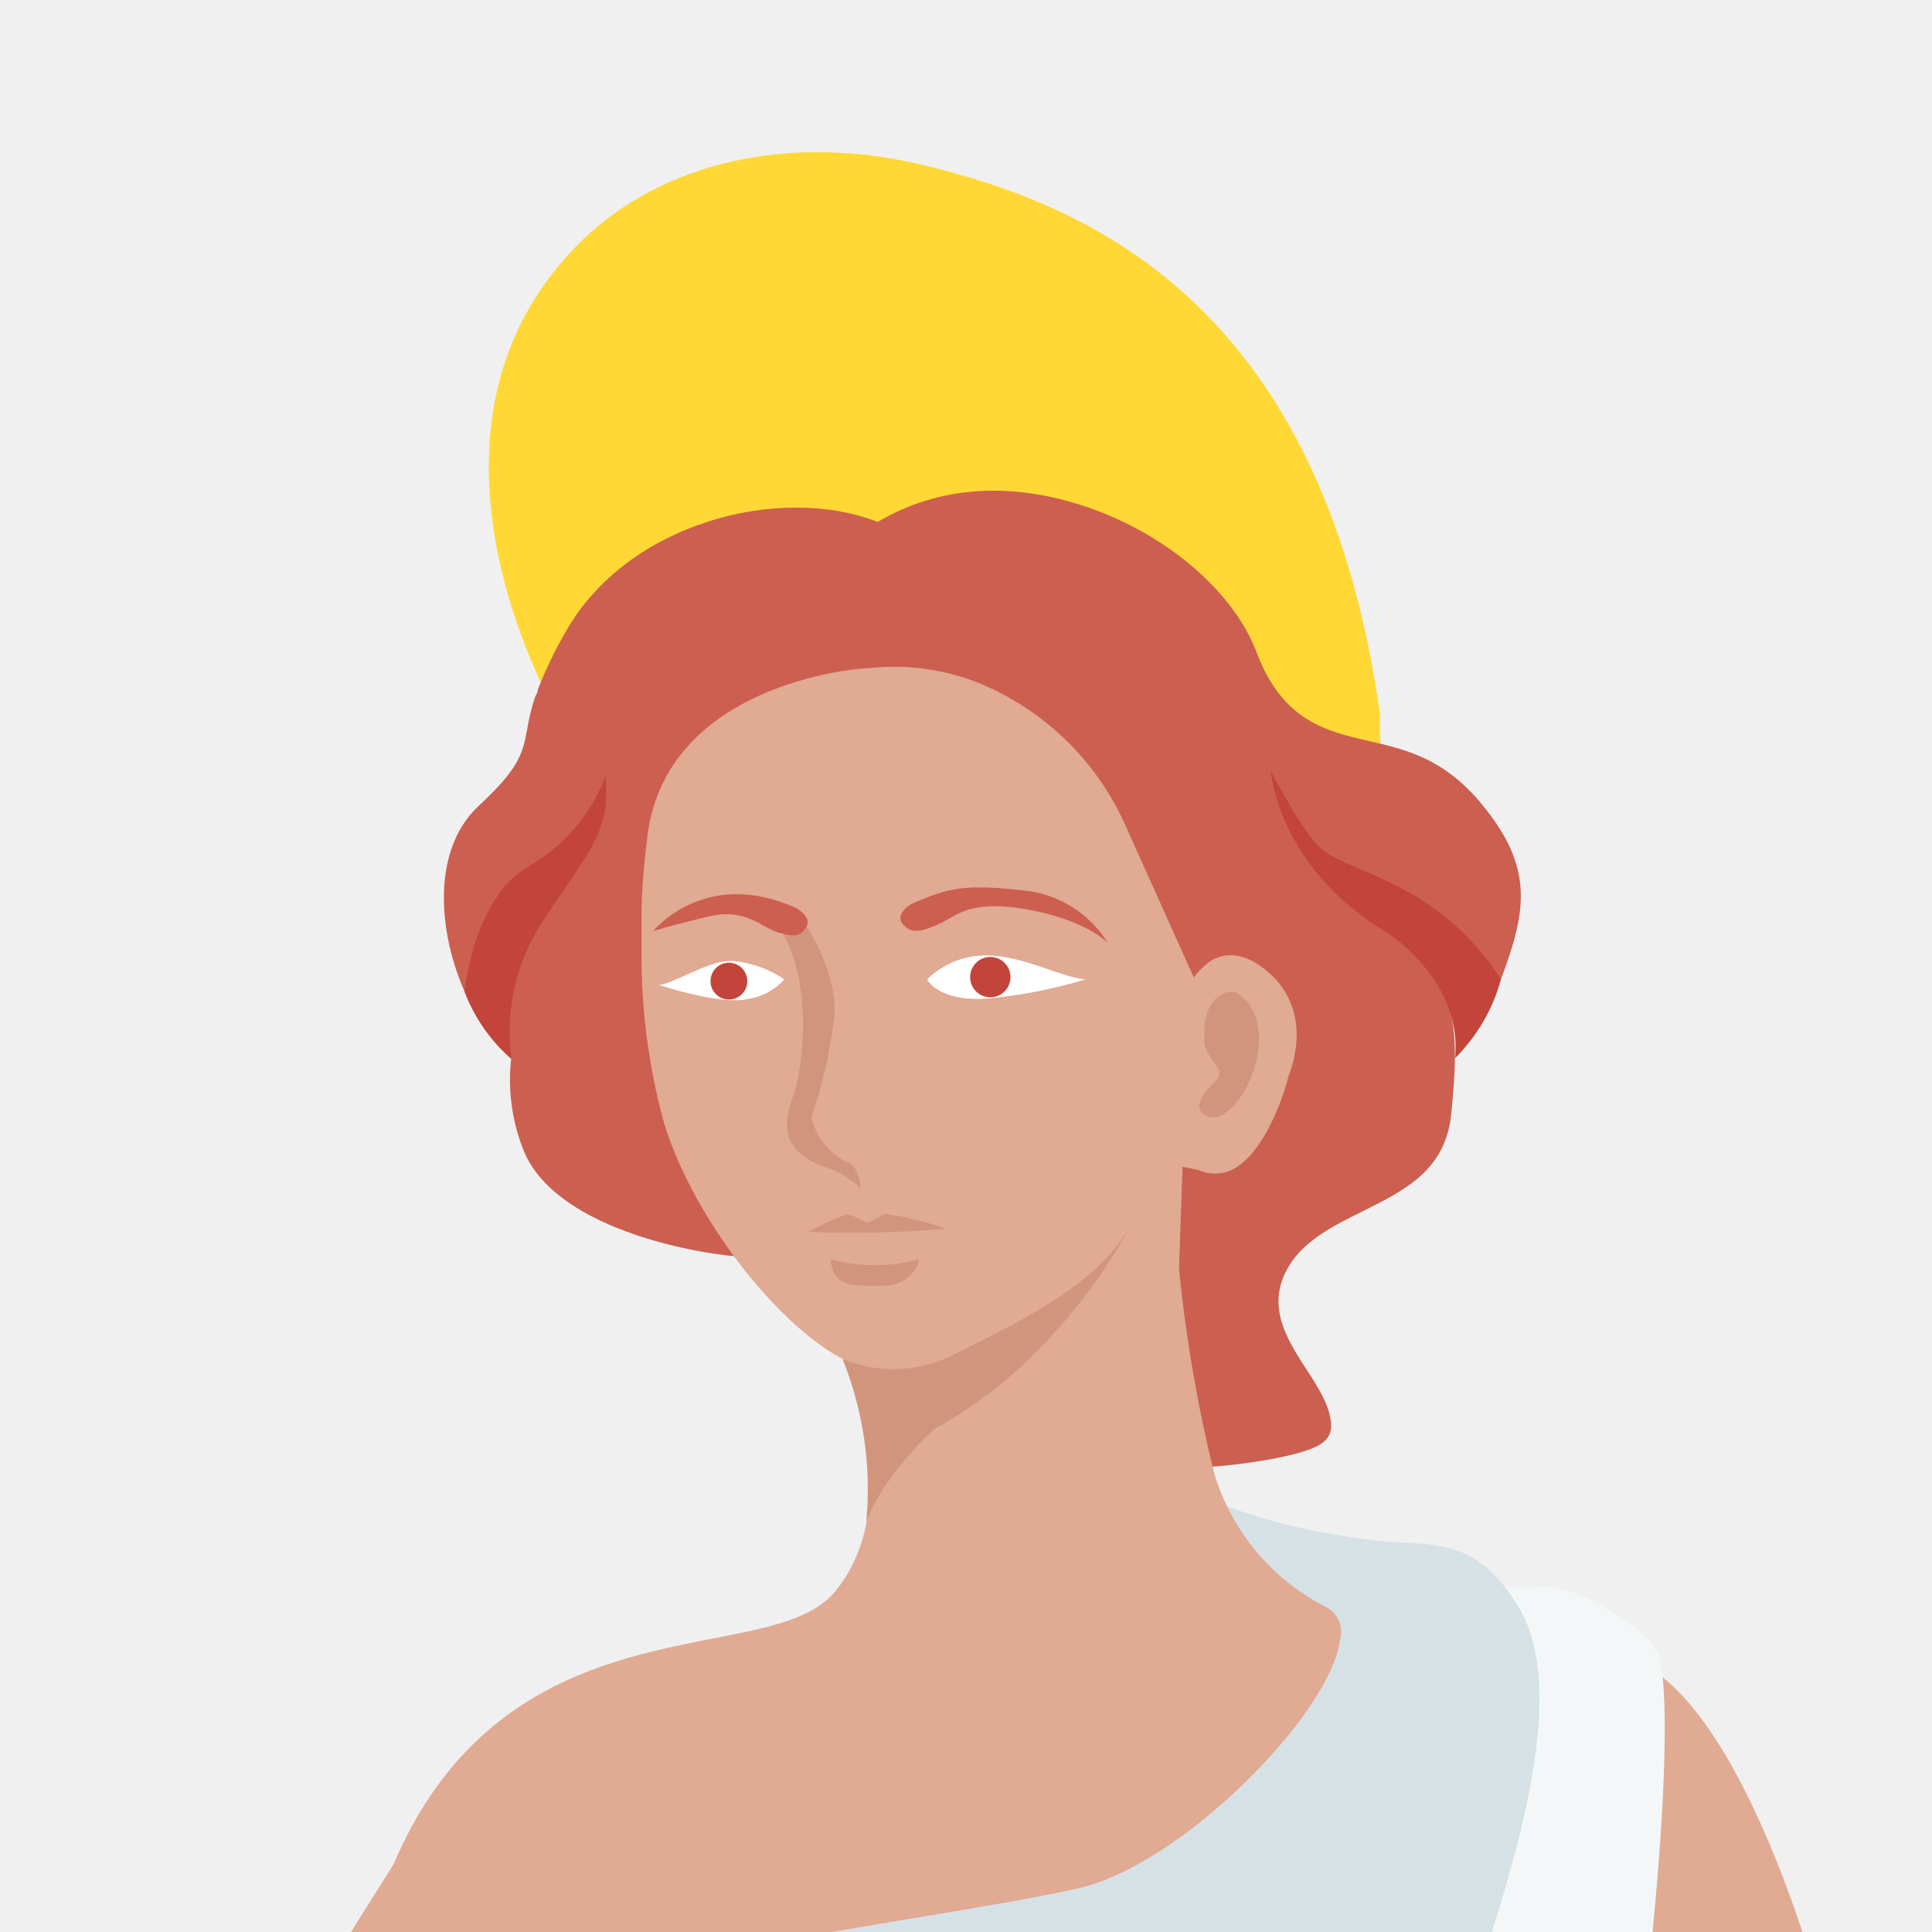
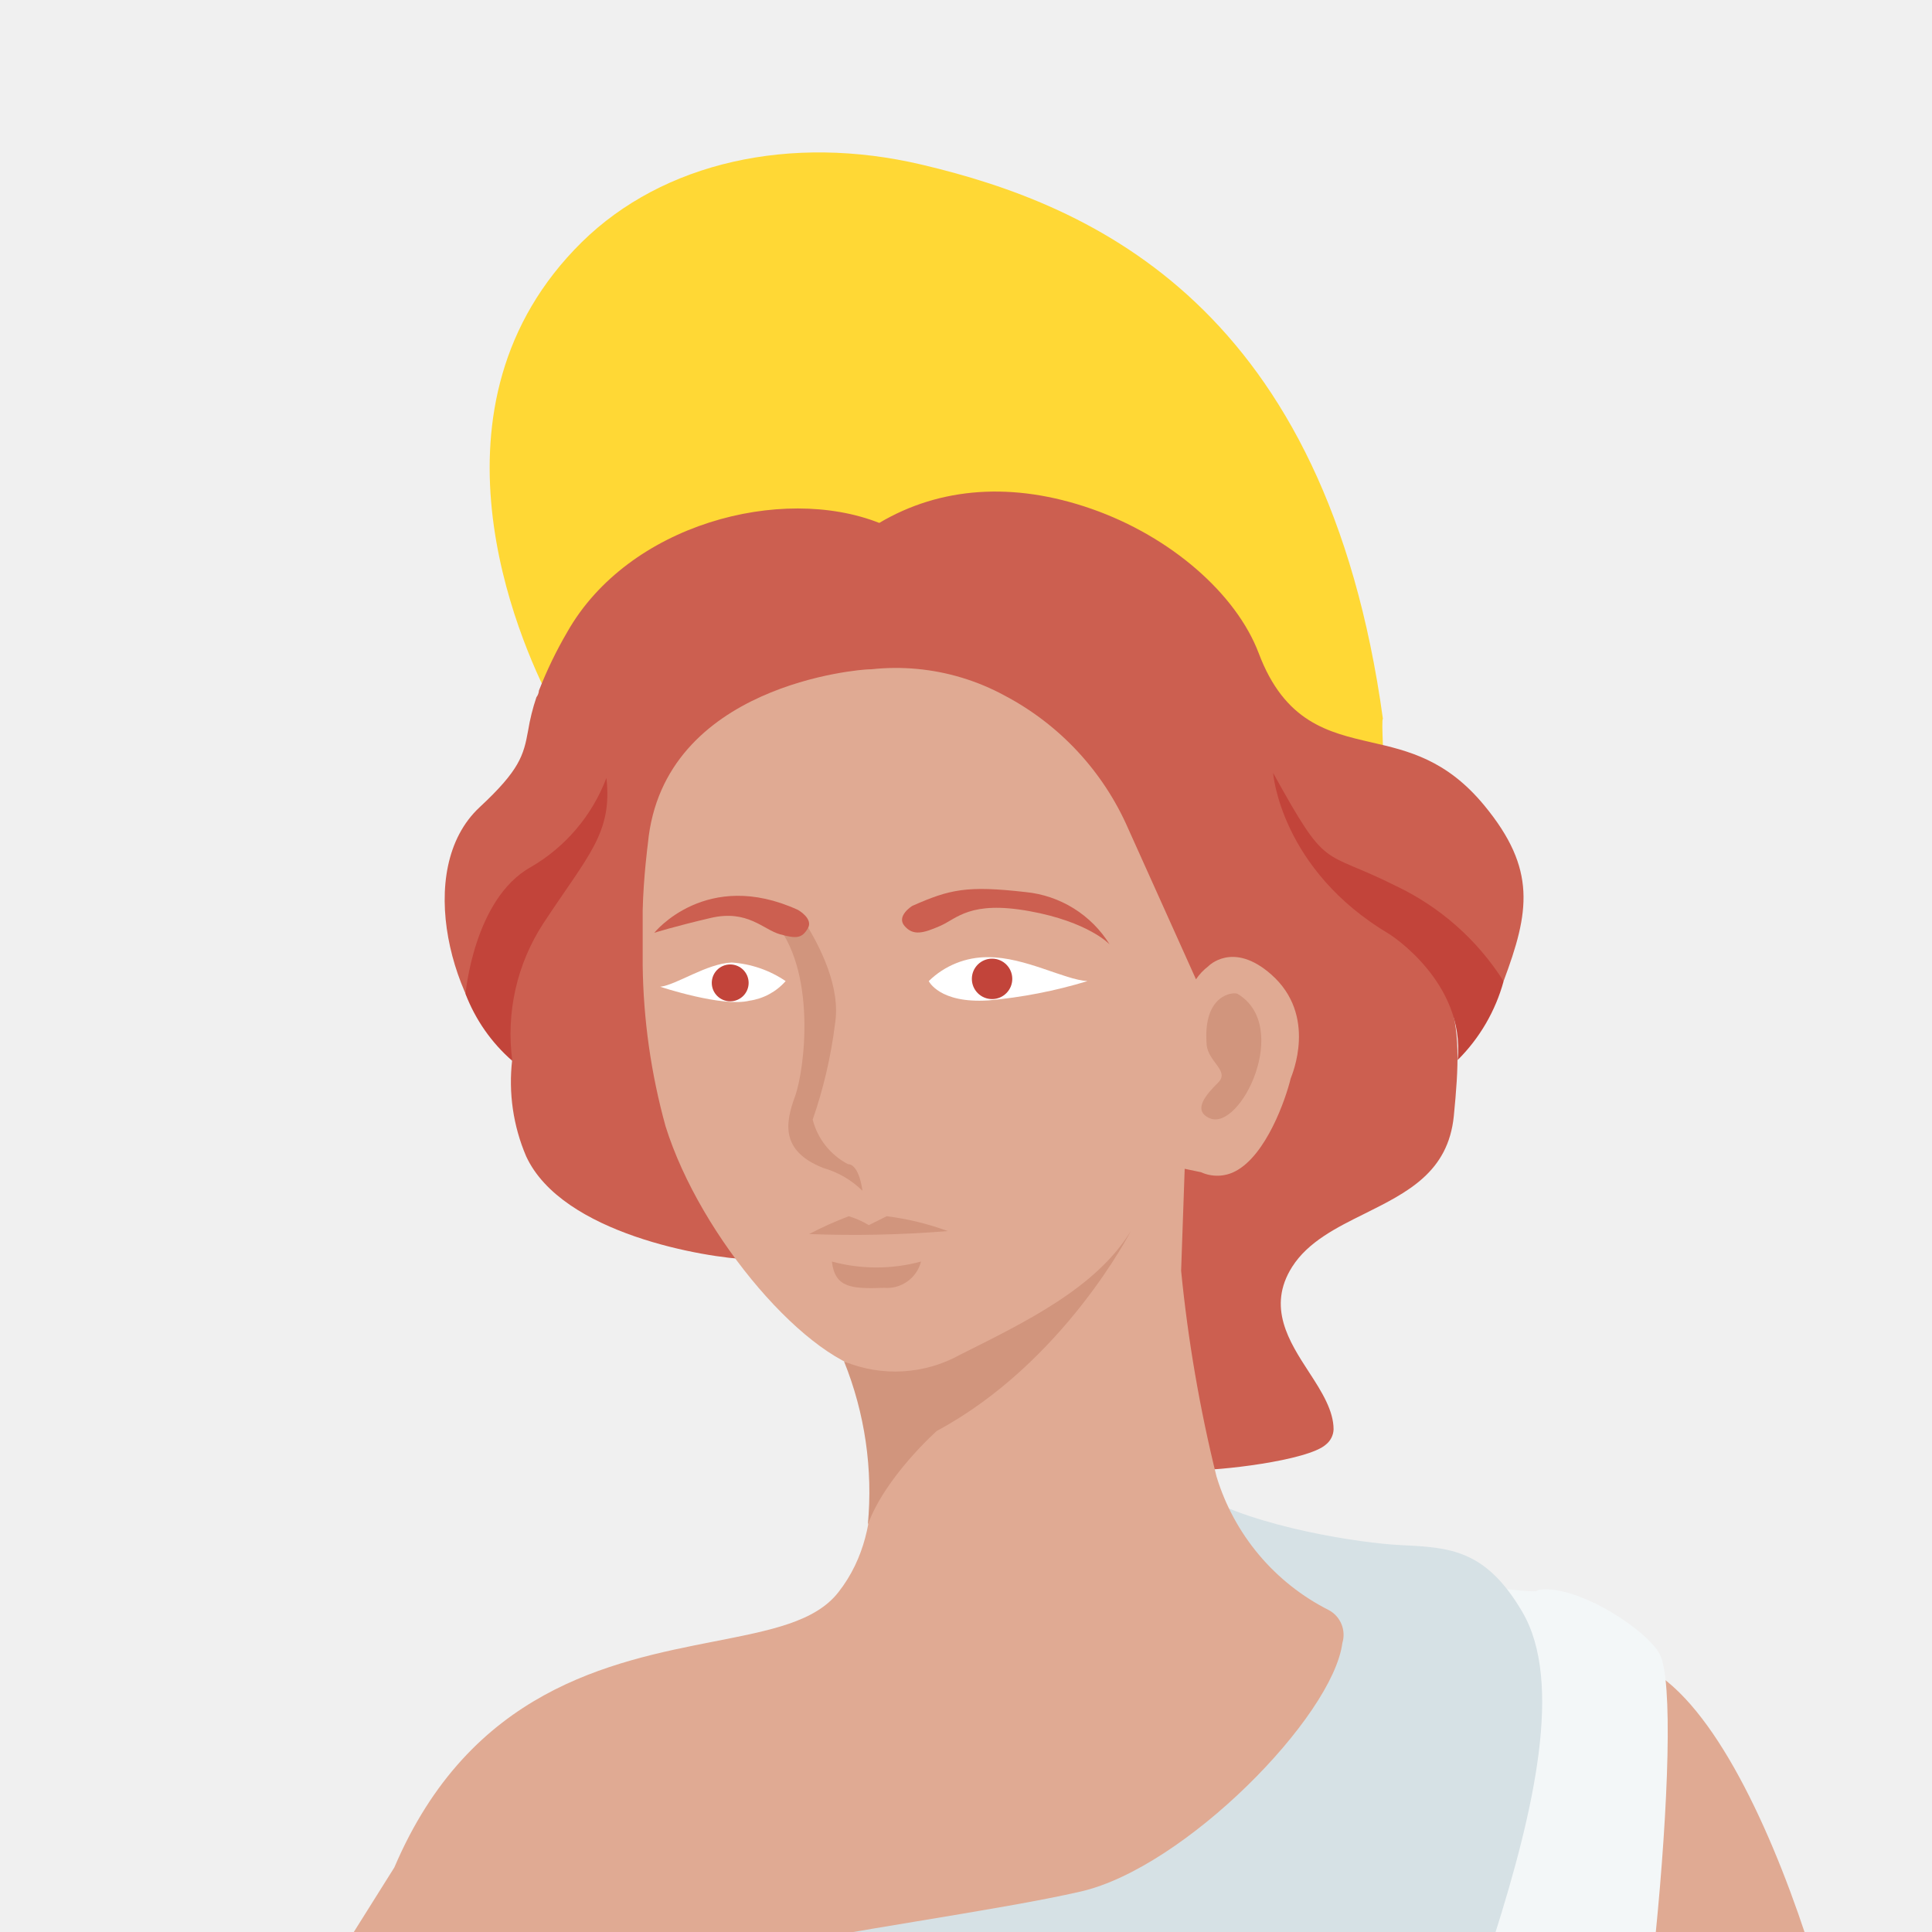
- <svg xmlns="http://www.w3.org/2000/svg" id="Layer_1" width="130.232" height="130.232" data-name="Layer 1" version="1.1">
+ <svg xmlns="http://www.w3.org/2000/svg" id="Layer_1" data-name="Layer 1" version="1.1" width="30" height="30" viewBox="0 0 130 130">
  <defs id="defs4">
    <clipPath id="clipPath2105" clipPathUnits="userSpaceOnUse">
      <path id="rect2107" d="M290.286 17.306h130.232v130.232H290.286z" style="fill:#f3f7f8;fill-opacity:1;stroke:none;stroke-width:1.757;stroke-linecap:round" />
    </clipPath>
    <clipPath id="clipPath2109" clipPathUnits="userSpaceOnUse">
      <path id="rect2111" d="M290.286 17.306h130.232v130.232H290.286z" style="fill:#f3f7f8;fill-opacity:1;stroke:none;stroke-width:1.757;stroke-linecap:round" />
    </clipPath>
    <style id="style2">.cls-1{fill:#e0aa93}.cls-5{fill:#cc5f50}.cls-12{fill:#d1957d}.cls-13{fill:#c2443a}.cls-14{fill:#fff}</style>
  </defs>
  <g id="layer2" transform="translate(-15.723 -5.306)">
    <g id="g946" transform="translate(-578 -12)">
      <path id="path2063" d="M704.268 129.402c.064 4.522-.518 11.51-1.301 18.135h12.256c-2.626-7.908-6.524-16.058-10.955-18.135z" class="cls-1" />
      <path id="path2065" d="M693.994 124.152c-.352-.012-.57.01-.517.1 3.17 5.343 1.228 14.524-1.483 23.285h13.123c.873-8.778 1.185-17.25.28-18.935-.9-1.69-5.749-4.8-8.229-4.3.157.233-2.116-.114-3.174-.15z" style="fill:#f3f7f8" />
      <path id="path2067" d="M674.396 117.842c1 1.67.12 6.82 3.08 8.4 1.41.75 2.471 1.19 2.231 3-.81 6.12-7.45 11-14.77 12.65-2.83.65-6.48 1.11-10.74 1.81-6.273 1.033-14.132 2.335-19.392 3.835h59.482c2.653-8.384 4.645-17.062 1.86-21.785-2.47-4.2-4.87-4.32-8.19-4.48-2.63-.13-9.71-1.18-13.56-3.43z" style="fill:#d6e1e5" />
      <path id="path2069" d="M634.527 62.232c4.87-8.6 13.3-8.42 20.42-6 4.44-2.49 7.83-2.75 13.32-.82 5.76 2 8.38 5.79 10.06 10.27 1.43 3.8 5.59 3 8.45 3.61.14 0-.14-3.65 0-3.61-3.81-27.72-19.45-34.56-31-37.29-8.88-2.1-17.44-.16-22.9 5.2-11.16 11-4.31 26.66-2.06 31 .39-.74 3.12-1.32 3.71-2.36z" style="fill:#ffd835" />
      <path id="path2071" d="M684.797 77.522a73.83 73.83 0 0 0 10.1 5.8c1.74-4.65 2.24-7.53-1.3-11.82-2.54-3.08-5.12-3.68-7.62-4.25-2.86-.66-5.81-1.34-7.56-6-1.52-4-5.92-7.84-11.23-9.7-5.31-1.86-10.24-1.47-14.3.94-6.59-2.6-16.88.07-21 7.35a27.67 27.67 0 0 0-1.9 3.93.83.83 0 0 1-.17.45 14.11 14.11 0 0 0-.56 2.25c-.3 1.67-.58 2.66-3.26 5.15-4.5 4.19-1.86 13.57 2.19 17a12.74 12.74 0 0 0 .94 6.49c2.42 5.24 12.12 6.83 15 6.94a51.58 51.58 0 0 1-4.71-10l12.98-26.62c1.79-.23 3.63-3 10.92 5.39a.77.77 0 0 1 .06.11.78.78 0 0 1 .07.1l8.57 15.07 6.2 5.09a15.45 15.45 0 0 1-4.84 3.54 4.14 4.14 0 0 1-2.58.44l-.16 4.67s1.81 10.49 3.32 16.38c1.64.07 7.8-.62 9-1.73a1.37 1.37 0 0 0 .5-1c0-1.26-.78-2.52-1.65-3.85-1.34-2.06-2.85-4.39-1.14-7.09 1.07-1.69 3-2.65 4.88-3.58 2.89-1.44 5.62-2.79 6-6.57.65-6.61.53-10.05-6.81-14.84l.39-.86c.11-.02-.38.79-.33.82z" class="cls-5" />
      <path id="path2073" d="M655.428 62.316a15.32 15.32 0 0 0-3.1.026h-.111c-.57 0-13.889 1-14.899 11.72 0 0-.301 2.28-.351 4.51v3.66a42.57 42.57 0 0 0 1.54 10.86c2.34 7.49 9.64 16 14.21 16.57l.62 1.77a6.62 6.62 0 0 1-.82 0 6.85 6.85 0 0 1-1.13-.24c.74 2.31 2.31 8.73-1.25 13.25-1.56 2-4.569 2.57-8.389 3.32-6.91 1.36-16.38 3.219-21.49 15.199l-2.873 4.576h32.404c1.893-.326 3.8-.65 5.658-.955 4.22-.7 8.21-1.36 11-2 7-1.61 16.95-11.75 17.6-16.72a1.89 1.89 0 0 0-.9-2.21 14.91 14.91 0 0 1-7.569-9 97.5 97.5 0 0 1-2.38-13.84l.24-6.86 1.1.23a2.63 2.63 0 0 0 2.3-.06c2.09-1.08 3.4-4.87 3.73-6.24.09-.26 1.82-4.24-1.3-7-2.6-2.3-4.25-.55-4.25-.55a3.66 3.66 0 0 0-.82.87l-4.561-10.14a18.47 18.47 0 0 0-8.309-8.95 15.32 15.32 0 0 0-5.9-1.796z" class="cls-1" />
      <path id="path2075" d="M650.517 108.912a9 9 0 0 0 7.81-.45c4.41-2.21 9.16-4.5 11.49-8.33 0 0-4.51 8.86-13.06 13.46 0 0-3.49 3.1-4.64 6.31a23.5 23.5 0 0 0-1.6-10.99z" class="cls-12" />
      <path id="path2077" d="M628.197 88.692a13.61 13.61 0 0 1 2.09-9.26c3-4.57 4.66-6.06 4.24-9.78a11.73 11.73 0 0 1-5.09 6c-3.83 2.13-4.39 8.53-4.39 8.53a11.37 11.37 0 0 0 3.15 4.51z" class="cls-13" />
      <path id="path2079" d="M679.387 69.312s.49 6.51 7.84 10.86c0 0 5.1 3.22 4.58 8.46a11.91 11.91 0 0 0 3.09-5.3 17.4 17.4 0 0 0-7.26-6.42c-5.06-2.54-4.53-.87-8.25-7.6z" class="cls-13" />
      <path id="path2081" d="M676.997 84.182c-.25-.15-2.36 0-2.08 3.42.1 1.16 1.56 1.76.78 2.54s-1.79 1.88-.57 2.41c2.08.88 5.51-6.2 1.87-8.37z" class="cls-12" />
      <path id="path2083" d="M650.787 95.642a4.69 4.69 0 0 1-2.38-3 31.4 31.4 0 0 0 1.5-6.42c.4-2.44-.93-5.17-2.26-7.24l-1.92.23c3 3.31 2.14 10.1 1.49 11.87-.65 1.77-1 3.68 1.92 4.82a6.16 6.16 0 0 1 2.62 1.53c-.27-1.9-.97-1.79-.97-1.79z" class="cls-12" />
      <path id="path2085" d="M647.417 78.532s1.06.59.66 1.25-.75.7-1.87.39c-1.12-.31-2.18-1.68-4.66-1.1-2.48.58-3.8 1-3.8 1s3.5-4.36 9.67-1.54z" class="cls-5" />
      <path id="path2087" d="M655.107 78.262s-1.1.68-.52 1.35c.58.67 1.24.5 2.39 0 1.15-.5 2-1.72 6-1s5.41 2.24 5.41 2.24a7.51 7.51 0 0 0-5.65-3.52c-3.96-.45-5.1-.19-7.63.93z" class="cls-5" />
      <path id="path2089" d="M656.217 83.322a5.63 5.63 0 0 1 4-1.61c2.5 0 5.12 1.52 6.68 1.61a32.94 32.94 0 0 1-6.68 1.3c-3.29.21-4-1.3-4-1.3z" class="cls-14" />
      <path id="path2091" d="M646.587 83.322a7.32 7.32 0 0 0-3.63-1.25c-1.69.07-3.7 1.5-4.81 1.63 0 0 4.18 1.39 6 .94a4 4 0 0 0 2.44-1.32z" class="cls-14" />
      <circle id="circle2093" cx="660.477" cy="83.172" r="1.36" class="cls-13" />
      <circle id="circle2095" cx="642.857" cy="83.442" r="1.24" class="cls-13" />
      <path id="path2097" d="M648.167 100.342a24.42 24.42 0 0 1 2.67-1.2 6.18 6.18 0 0 1 1.35.6l1.2-.6a18.75 18.75 0 0 1 4.11 1 78 78 0 0 1-9.33.2z" class="cls-12" />
      <path id="path2099" d="M649.697 102.192a11.47 11.47 0 0 0 6 0 2.36 2.36 0 0 1-2.48 1.77c-2.17.07-3.31.02-3.52-1.77z" class="cls-12" />
    </g>
  </g>
</svg>
